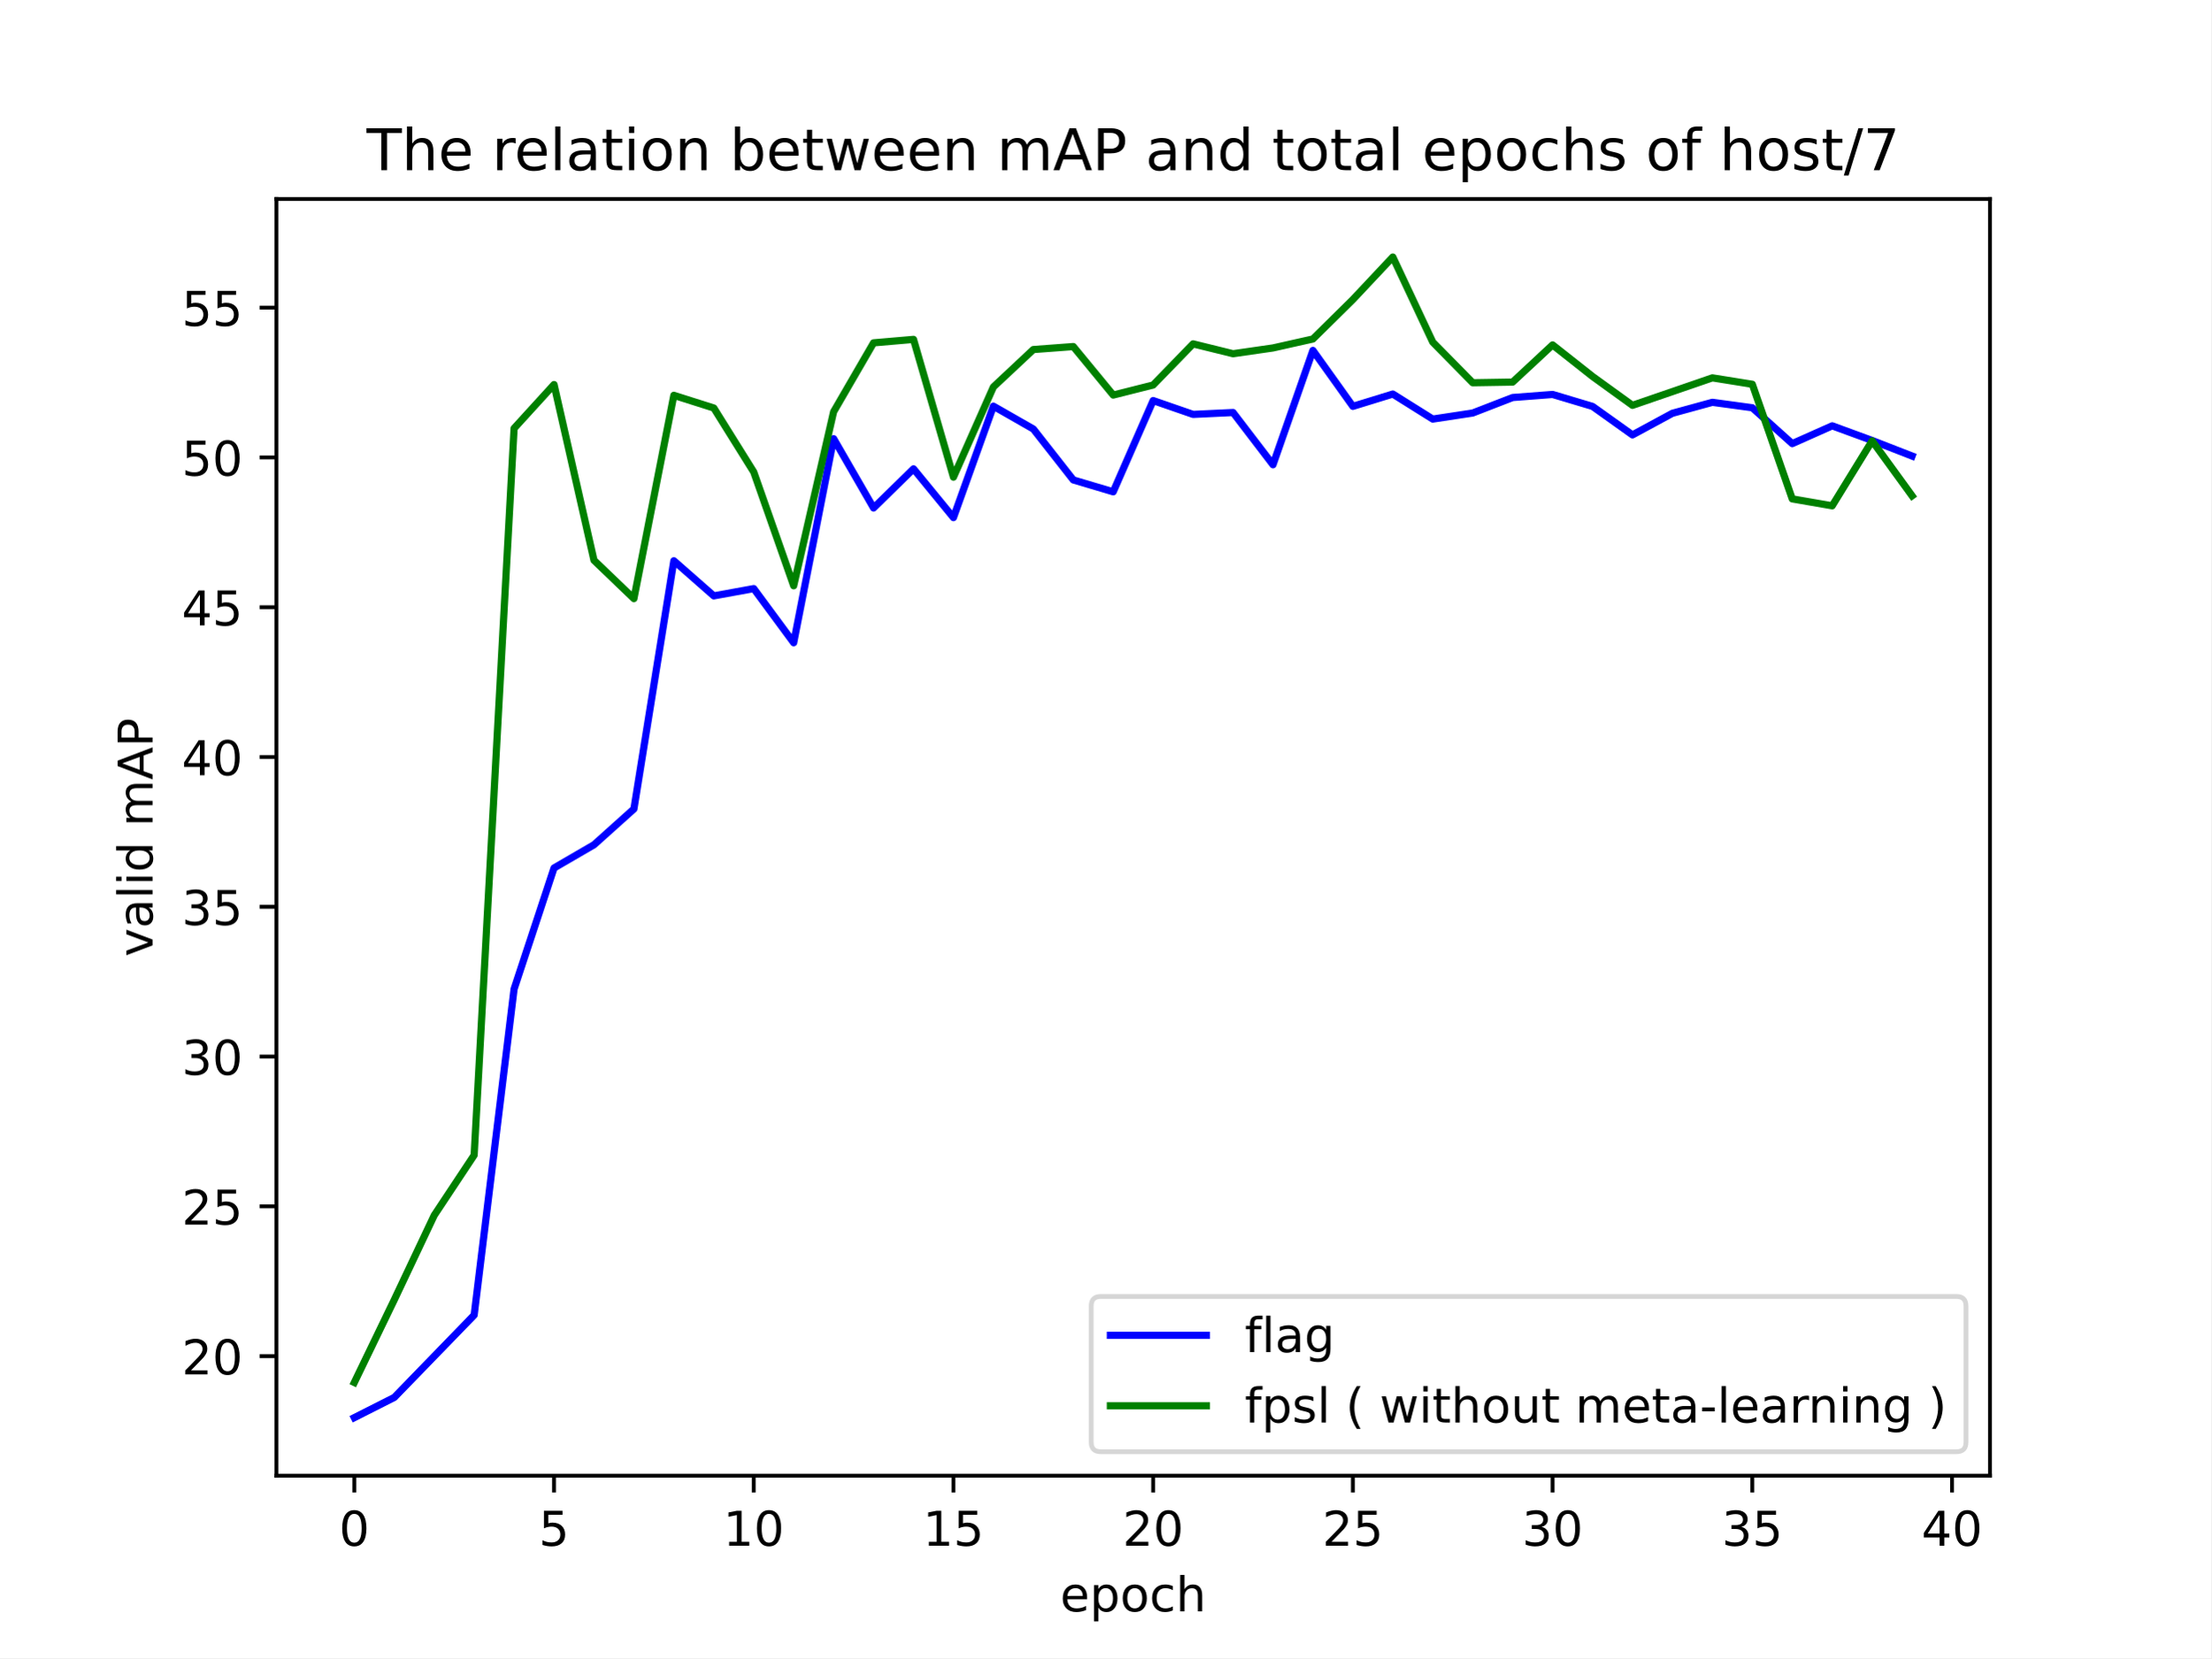
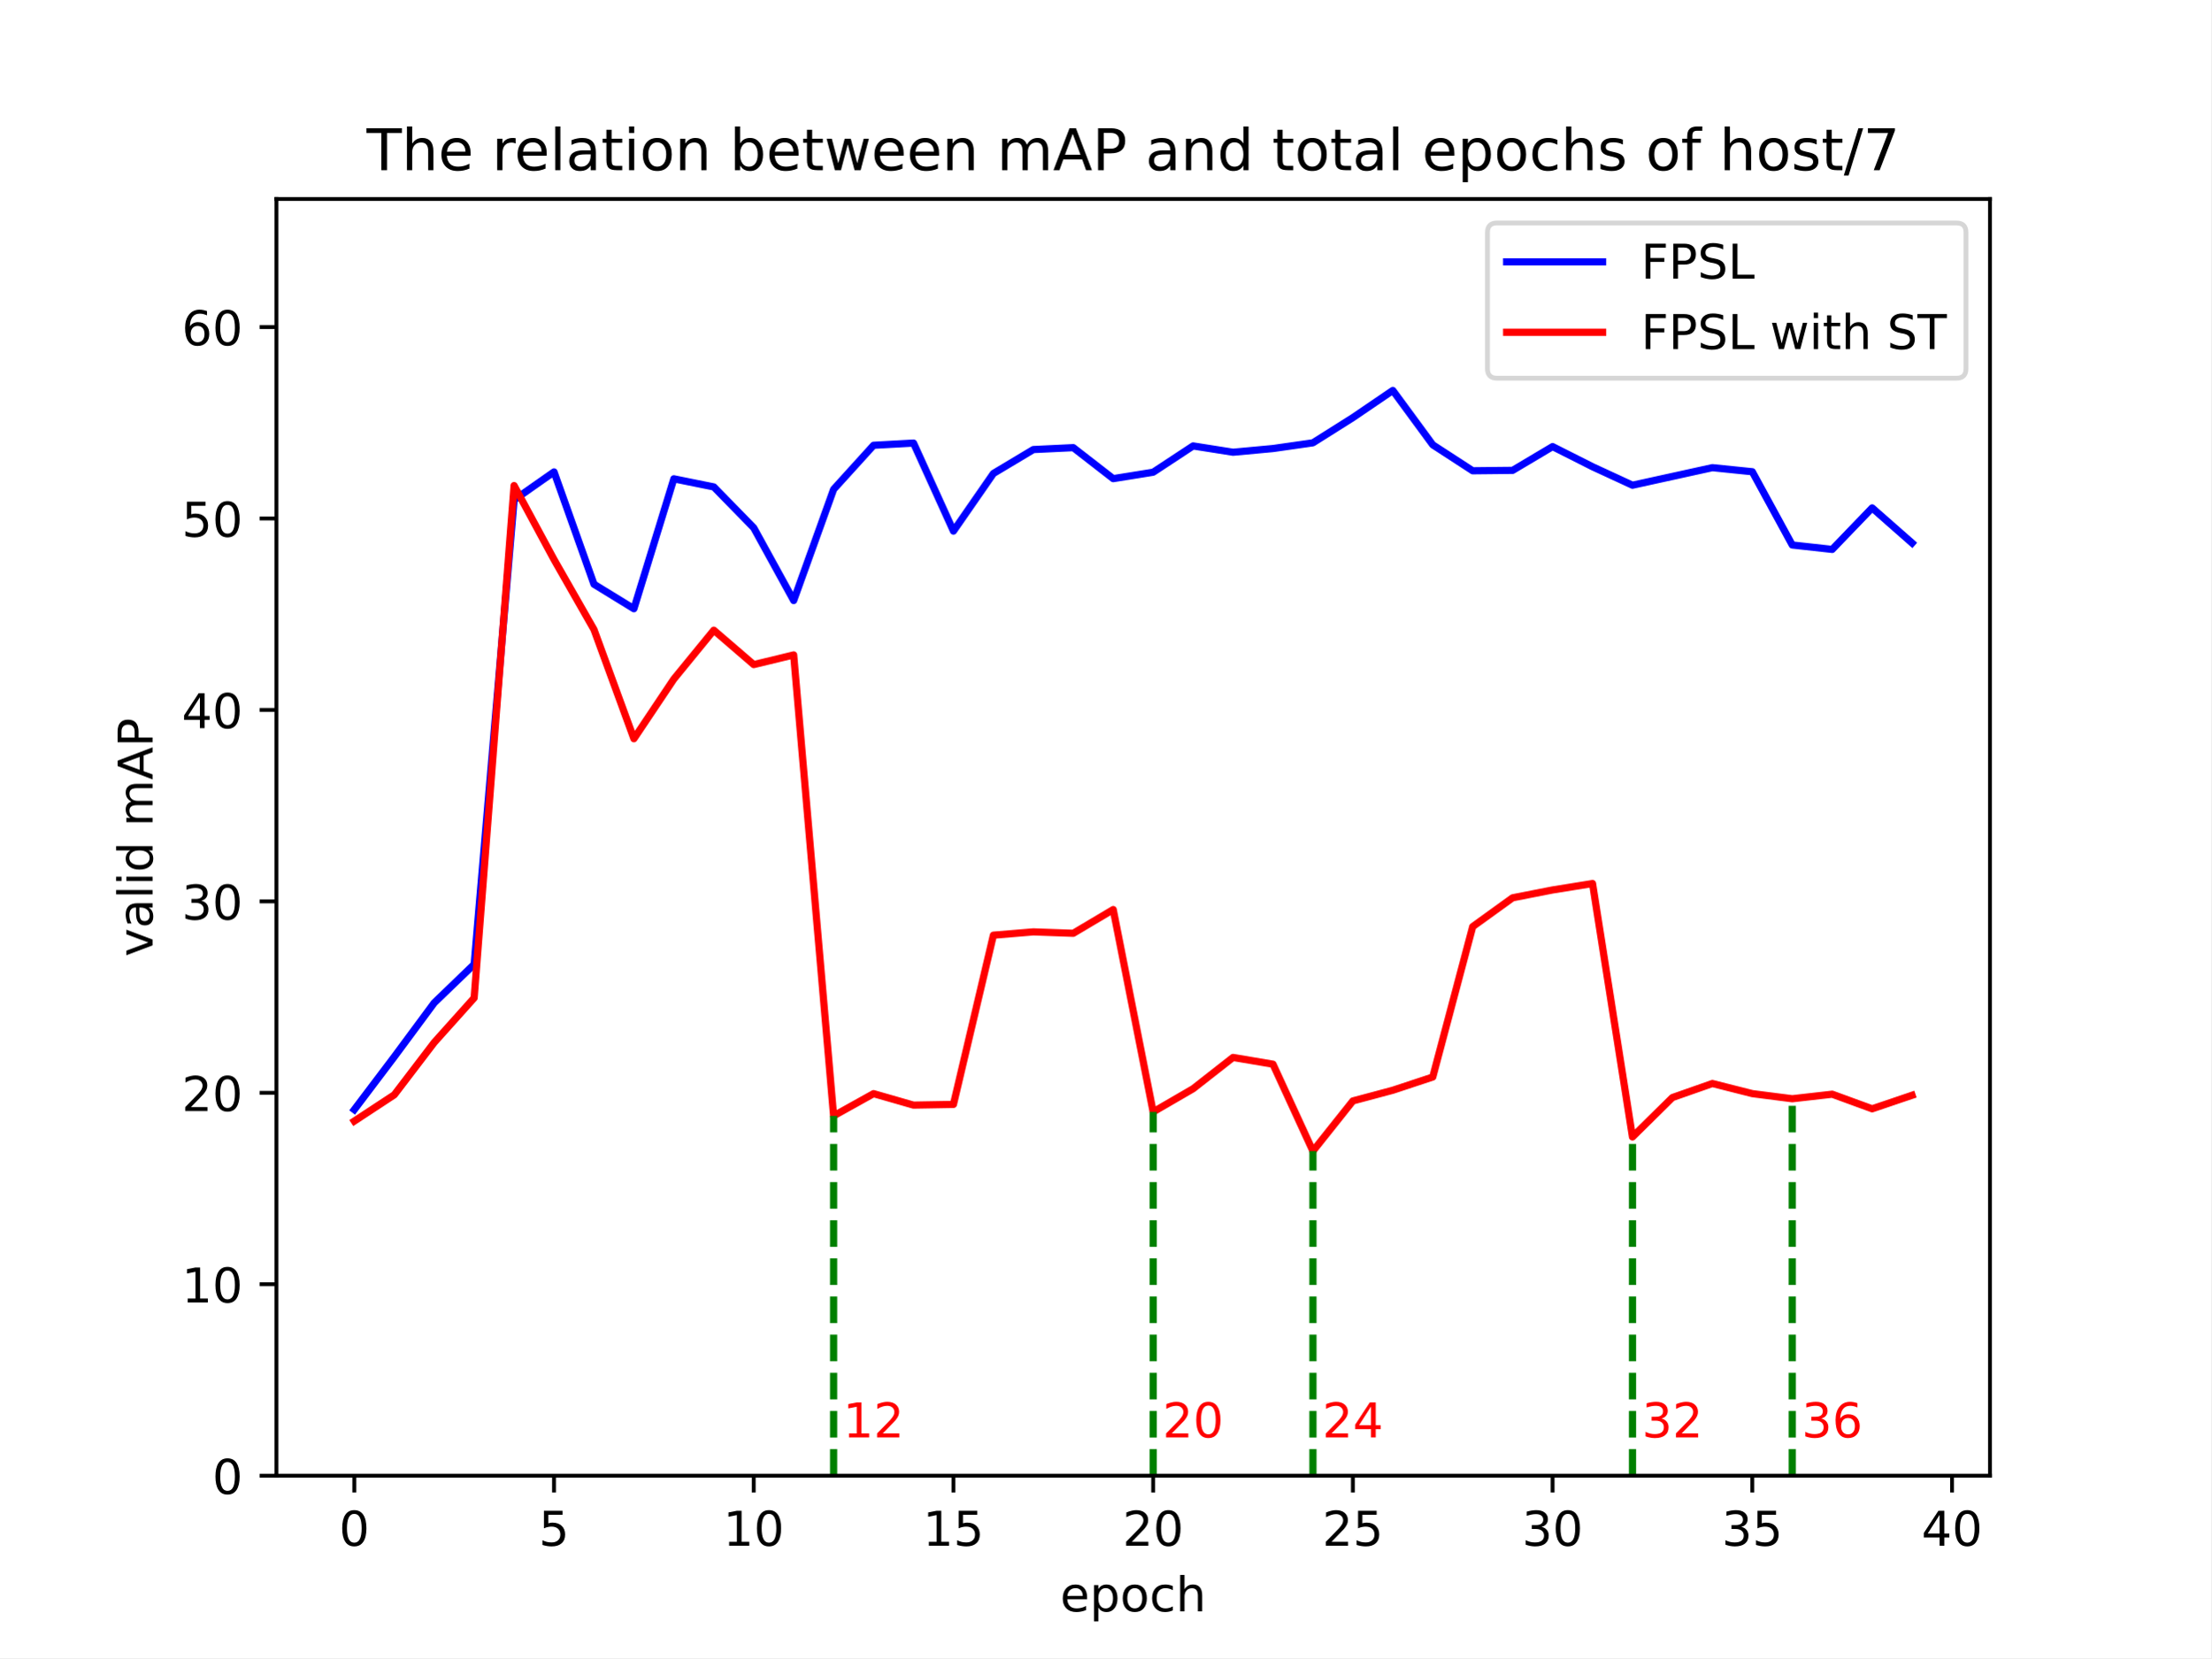
<svg xmlns="http://www.w3.org/2000/svg" xmlns:xlink="http://www.w3.org/1999/xlink" width="460.8pt" height="345.6pt" viewBox="0 0 460.8 345.6" version="1.1">
  <defs>
    <style type="text/css">*{stroke-linejoin: round; stroke-linecap: butt}</style>
  </defs>
  <g id="figure_1">
    <g id="patch_1">
      <path d="M 0 345.6  L 460.8 345.6  L 460.8 0  L 0 0  z " style="fill: #ffffff" />
    </g>
    <g id="axes_1">
      <g id="patch_2">
        <path d="M 57.6 307.584  L 414.72 307.584  L 414.72 41.472  L 57.6 41.472  z " style="fill: #ffffff" />
      </g>
      <g id="matplotlib.axis_1">
        <g id="xtick_1">
          <g id="line2d_1">
            <defs>
-               <path id="m6d963dd681" d="M 0 0  L 0 3.5  " style="stroke: #000000; stroke-width: 0.8" />
+               <path id="m153f65f29d" d="M 0 0  L 0 3.5  " style="stroke: #000000; stroke-width: 0.8" />
            </defs>
            <g>
-               <use xlink:href="#m6d963dd681" x="73.833" y="307.584" style="stroke: #000000; stroke-width: 0.8" />
+               <use xlink:href="#m153f65f29d" x="73.833" y="307.584" style="stroke: #000000; stroke-width: 0.8" />
            </g>
          </g>
          <g id="text_1">
            <g transform="translate(70.65148 322.1824) scale(0.1 -0.1)">
              <defs>
                <path id="DejaVuSans-30" d="M 2034 4250  Q 1547 4250 1301 3770  Q 1056 3291 1056 2328  Q 1056 1369 1301 889  Q 1547 409 2034 409  Q 2525 409 2770 889  Q 3016 1369 3016 2328  Q 3016 3291 2770 3770  Q 2525 4250 2034 4250  z M 2034 4750  Q 2819 4750 3233 4129  Q 3647 3509 3647 2328  Q 3647 1150 3233 529  Q 2819 -91 2034 -91  Q 1250 -91 836 529  Q 422 1150 422 2328  Q 422 3509 836 4129  Q 1250 4750 2034 4750  z " transform="scale(0.015625)" />
              </defs>
              <use xlink:href="#DejaVuSans-30" />
            </g>
          </g>
        </g>
        <g id="xtick_2">
          <g id="line2d_2">
            <g>
-               <use xlink:href="#m6d963dd681" x="115.455" y="307.584" style="stroke: #000000; stroke-width: 0.8" />
+               <use xlink:href="#m153f65f29d" x="115.455" y="307.584" style="stroke: #000000; stroke-width: 0.8" />
            </g>
          </g>
          <g id="text_2">
            <g transform="translate(112.2739 322.1824) scale(0.1 -0.1)">
              <defs>
                <path id="DejaVuSans-35" d="M 691 4666  L 3169 4666  L 3169 4134  L 1269 4134  L 1269 2991  Q 1406 3038 1543 3061  Q 1681 3084 1819 3084  Q 2600 3084 3056 2656  Q 3513 2228 3513 1497  Q 3513 744 3044 326  Q 2575 -91 1722 -91  Q 1428 -91 1123 -41  Q 819 9 494 109  L 494 744  Q 775 591 1075 516  Q 1375 441 1709 441  Q 2250 441 2565 725  Q 2881 1009 2881 1497  Q 2881 1984 2565 2268  Q 2250 2553 1709 2553  Q 1456 2553 1204 2497  Q 953 2441 691 2322  L 691 4666  z " transform="scale(0.015625)" />
              </defs>
              <use xlink:href="#DejaVuSans-35" />
            </g>
          </g>
        </g>
        <g id="xtick_3">
          <g id="line2d_3">
            <g>
-               <use xlink:href="#m6d963dd681" x="157.077" y="307.584" style="stroke: #000000; stroke-width: 0.8" />
+               <use xlink:href="#m153f65f29d" x="157.077" y="307.584" style="stroke: #000000; stroke-width: 0.8" />
            </g>
          </g>
          <g id="text_3">
            <g transform="translate(150.715 322.1824) scale(0.1 -0.1)">
              <defs>
                <path id="DejaVuSans-31" d="M 794 531  L 1825 531  L 1825 4091  L 703 3866  L 703 4441  L 1819 4666  L 2450 4666  L 2450 531  L 3481 531  L 3481 0  L 794 0  L 794 531  z " transform="scale(0.015625)" />
              </defs>
              <use xlink:href="#DejaVuSans-31" />
              <use xlink:href="#DejaVuSans-30" x="63.623" />
            </g>
          </g>
        </g>
        <g id="xtick_4">
          <g id="line2d_4">
            <g>
-               <use xlink:href="#m6d963dd681" x="198.7" y="307.584" style="stroke: #000000; stroke-width: 0.8" />
+               <use xlink:href="#m153f65f29d" x="198.7" y="307.584" style="stroke: #000000; stroke-width: 0.8" />
            </g>
          </g>
          <g id="text_4">
            <g transform="translate(192.3374 322.1824) scale(0.1 -0.1)">
              <use xlink:href="#DejaVuSans-31" />
              <use xlink:href="#DejaVuSans-35" x="63.623" />
            </g>
          </g>
        </g>
        <g id="xtick_5">
          <g id="line2d_5">
            <g>
-               <use xlink:href="#m6d963dd681" x="240.322" y="307.584" style="stroke: #000000; stroke-width: 0.8" />
+               <use xlink:href="#m153f65f29d" x="240.322" y="307.584" style="stroke: #000000; stroke-width: 0.8" />
            </g>
          </g>
          <g id="text_5">
            <g transform="translate(233.9597 322.1824) scale(0.1 -0.1)">
              <defs>
                <path id="DejaVuSans-32" d="M 1228 531  L 3431 531  L 3431 0  L 469 0  L 469 531  Q 828 903 1448 1529  Q 2069 2156 2228 2338  Q 2531 2678 2651 2914  Q 2772 3150 2772 3378  Q 2772 3750 2511 3984  Q 2250 4219 1831 4219  Q 1534 4219 1204 4116  Q 875 4013 500 3803  L 500 4441  Q 881 4594 1212 4672  Q 1544 4750 1819 4750  Q 2544 4750 2975 4387  Q 3406 4025 3406 3419  Q 3406 3131 3298 2873  Q 3191 2616 2906 2266  Q 2828 2175 2409 1742  Q 1991 1309 1228 531  z " transform="scale(0.015625)" />
              </defs>
              <use xlink:href="#DejaVuSans-32" />
              <use xlink:href="#DejaVuSans-30" x="63.623" />
            </g>
          </g>
        </g>
        <g id="xtick_6">
          <g id="line2d_6">
            <g>
-               <use xlink:href="#m6d963dd681" x="281.945" y="307.584" style="stroke: #000000; stroke-width: 0.8" />
+               <use xlink:href="#m153f65f29d" x="281.945" y="307.584" style="stroke: #000000; stroke-width: 0.8" />
            </g>
          </g>
          <g id="text_6">
            <g transform="translate(275.5821 322.1824) scale(0.1 -0.1)">
              <use xlink:href="#DejaVuSans-32" />
              <use xlink:href="#DejaVuSans-35" x="63.623" />
            </g>
          </g>
        </g>
        <g id="xtick_7">
          <g id="line2d_7">
            <g>
-               <use xlink:href="#m6d963dd681" x="323.567" y="307.584" style="stroke: #000000; stroke-width: 0.8" />
+               <use xlink:href="#m153f65f29d" x="323.567" y="307.584" style="stroke: #000000; stroke-width: 0.8" />
            </g>
          </g>
          <g id="text_7">
            <g transform="translate(317.2045 322.1824) scale(0.1 -0.1)">
              <defs>
                <path id="DejaVuSans-33" d="M 2597 2516  Q 3050 2419 3304 2112  Q 3559 1806 3559 1356  Q 3559 666 3084 287  Q 2609 -91 1734 -91  Q 1441 -91 1130 -33  Q 819 25 488 141  L 488 750  Q 750 597 1062 519  Q 1375 441 1716 441  Q 2309 441 2620 675  Q 2931 909 2931 1356  Q 2931 1769 2642 2001  Q 2353 2234 1838 2234  L 1294 2234  L 1294 2753  L 1863 2753  Q 2328 2753 2575 2939  Q 2822 3125 2822 3475  Q 2822 3834 2567 4026  Q 2313 4219 1838 4219  Q 1578 4219 1281 4162  Q 984 4106 628 3988  L 628 4550  Q 988 4650 1302 4700  Q 1616 4750 1894 4750  Q 2613 4750 3031 4423  Q 3450 4097 3450 3541  Q 3450 3153 3228 2886  Q 3006 2619 2597 2516  z " transform="scale(0.015625)" />
              </defs>
              <use xlink:href="#DejaVuSans-33" />
              <use xlink:href="#DejaVuSans-30" x="63.623" />
            </g>
          </g>
        </g>
        <g id="xtick_8">
          <g id="line2d_8">
            <g>
-               <use xlink:href="#m6d963dd681" x="365.189" y="307.584" style="stroke: #000000; stroke-width: 0.8" />
+               <use xlink:href="#m153f65f29d" x="365.189" y="307.584" style="stroke: #000000; stroke-width: 0.8" />
            </g>
          </g>
          <g id="text_8">
            <g transform="translate(358.8269 322.1824) scale(0.1 -0.1)">
              <use xlink:href="#DejaVuSans-33" />
              <use xlink:href="#DejaVuSans-35" x="63.623" />
            </g>
          </g>
        </g>
        <g id="xtick_9">
          <g id="line2d_9">
            <g>
-               <use xlink:href="#m6d963dd681" x="406.812" y="307.584" style="stroke: #000000; stroke-width: 0.8" />
+               <use xlink:href="#m153f65f29d" x="406.812" y="307.584" style="stroke: #000000; stroke-width: 0.8" />
            </g>
          </g>
          <g id="text_9">
            <g transform="translate(400.4492 322.1824) scale(0.1 -0.1)">
              <defs>
                <path id="DejaVuSans-34" d="M 2419 4116  L 825 1625  L 2419 1625  L 2419 4116  z M 2253 4666  L 3047 4666  L 3047 1625  L 3713 1625  L 3713 1100  L 3047 1100  L 3047 0  L 2419 0  L 2419 1100  L 313 1100  L 313 1709  L 2253 4666  z " transform="scale(0.015625)" />
              </defs>
              <use xlink:href="#DejaVuSans-34" />
              <use xlink:href="#DejaVuSans-30" x="63.623" />
            </g>
          </g>
        </g>
        <g id="text_10">
          <g transform="translate(220.9319 335.8606) scale(0.1 -0.1)">
            <defs>
              <path id="DejaVuSans-65" d="M 3597 1894  L 3597 1613  L 953 1613  Q 991 1019 1311 708  Q 1631 397 2203 397  Q 2534 397 2845 478  Q 3156 559 3463 722  L 3463 178  Q 3153 47 2828 -22  Q 2503 -91 2169 -91  Q 1331 -91 842 396  Q 353 884 353 1716  Q 353 2575 817 3079  Q 1281 3584 2069 3584  Q 2775 3584 3186 3129  Q 3597 2675 3597 1894  z M 3022 2063  Q 3016 2534 2758 2815  Q 2500 3097 2075 3097  Q 1594 3097 1305 2825  Q 1016 2553 972 2059  L 3022 2063  z " transform="scale(0.015625)" />
              <path id="DejaVuSans-70" d="M 1159 525  L 1159 -1331  L 581 -1331  L 581 3500  L 1159 3500  L 1159 2969  Q 1341 3281 1617 3432  Q 1894 3584 2278 3584  Q 2916 3584 3314 3078  Q 3713 2572 3713 1747  Q 3713 922 3314 415  Q 2916 -91 2278 -91  Q 1894 -91 1617 61  Q 1341 213 1159 525  z M 3116 1747  Q 3116 2381 2855 2742  Q 2594 3103 2138 3103  Q 1681 3103 1420 2742  Q 1159 2381 1159 1747  Q 1159 1113 1420 752  Q 1681 391 2138 391  Q 2594 391 2855 752  Q 3116 1113 3116 1747  z " transform="scale(0.015625)" />
              <path id="DejaVuSans-6f" d="M 1959 3097  Q 1497 3097 1228 2736  Q 959 2375 959 1747  Q 959 1119 1226 758  Q 1494 397 1959 397  Q 2419 397 2687 759  Q 2956 1122 2956 1747  Q 2956 2369 2687 2733  Q 2419 3097 1959 3097  z M 1959 3584  Q 2709 3584 3137 3096  Q 3566 2609 3566 1747  Q 3566 888 3137 398  Q 2709 -91 1959 -91  Q 1206 -91 779 398  Q 353 888 353 1747  Q 353 2609 779 3096  Q 1206 3584 1959 3584  z " transform="scale(0.015625)" />
              <path id="DejaVuSans-63" d="M 3122 3366  L 3122 2828  Q 2878 2963 2633 3030  Q 2388 3097 2138 3097  Q 1578 3097 1268 2742  Q 959 2388 959 1747  Q 959 1106 1268 751  Q 1578 397 2138 397  Q 2388 397 2633 464  Q 2878 531 3122 666  L 3122 134  Q 2881 22 2623 -34  Q 2366 -91 2075 -91  Q 1284 -91 818 406  Q 353 903 353 1747  Q 353 2603 823 3093  Q 1294 3584 2113 3584  Q 2378 3584 2631 3529  Q 2884 3475 3122 3366  z " transform="scale(0.015625)" />
              <path id="DejaVuSans-68" d="M 3513 2113  L 3513 0  L 2938 0  L 2938 2094  Q 2938 2591 2744 2837  Q 2550 3084 2163 3084  Q 1697 3084 1428 2787  Q 1159 2491 1159 1978  L 1159 0  L 581 0  L 581 4863  L 1159 4863  L 1159 2956  Q 1366 3272 1645 3428  Q 1925 3584 2291 3584  Q 2894 3584 3203 3211  Q 3513 2838 3513 2113  z " transform="scale(0.015625)" />
            </defs>
            <use xlink:href="#DejaVuSans-65" />
            <use xlink:href="#DejaVuSans-70" x="61.523" />
            <use xlink:href="#DejaVuSans-6f" x="125" />
            <use xlink:href="#DejaVuSans-63" x="186.182" />
            <use xlink:href="#DejaVuSans-68" x="241.162" />
          </g>
        </g>
      </g>
      <g id="matplotlib.axis_2">
        <g id="ytick_1">
          <g id="line2d_10">
            <defs>
-               <path id="mac614daa96" d="M 0 0  L -3.5 0  " style="stroke: #000000; stroke-width: 0.8" />
+               <path id="m697951ae27" d="M 0 0  L -3.5 0  " style="stroke: #000000; stroke-width: 0.8" />
            </defs>
            <g>
-               <use xlink:href="#mac614daa96" x="57.6" y="282.668" style="stroke: #000000; stroke-width: 0.8" />
+               <use xlink:href="#m697951ae27" x="57.6" y="307.584" style="stroke: #000000; stroke-width: 0.8" />
            </g>
          </g>
          <g id="text_11">
-             <g transform="translate(37.875 286.4675) scale(0.1 -0.1)">
-               <use xlink:href="#DejaVuSans-32" />
-               <use xlink:href="#DejaVuSans-30" x="63.623" />
+             <g transform="translate(44.2375 311.3832) scale(0.1 -0.1)">
+               <use xlink:href="#DejaVuSans-30" />
            </g>
          </g>
        </g>
        <g id="ytick_2">
          <g id="line2d_11">
            <g>
-               <use xlink:href="#mac614daa96" x="57.6" y="251.446" style="stroke: #000000; stroke-width: 0.8" />
+               <use xlink:href="#m697951ae27" x="57.6" y="267.68" style="stroke: #000000; stroke-width: 0.8" />
            </g>
          </g>
          <g id="text_12">
-             <g transform="translate(37.875 255.2453) scale(0.1 -0.1)">
-               <use xlink:href="#DejaVuSans-32" />
-               <use xlink:href="#DejaVuSans-35" x="63.623" />
+             <g transform="translate(37.875 271.4796) scale(0.1 -0.1)">
+               <use xlink:href="#DejaVuSans-31" />
+               <use xlink:href="#DejaVuSans-30" x="63.623" />
            </g>
          </g>
        </g>
        <g id="ytick_3">
          <g id="line2d_12">
            <g>
-               <use xlink:href="#mac614daa96" x="57.6" y="220.224" style="stroke: #000000; stroke-width: 0.8" />
+               <use xlink:href="#m697951ae27" x="57.6" y="227.777" style="stroke: #000000; stroke-width: 0.8" />
            </g>
          </g>
          <g id="text_13">
-             <g transform="translate(37.875 224.023) scale(0.1 -0.1)">
-               <use xlink:href="#DejaVuSans-33" />
+             <g transform="translate(37.875 231.576) scale(0.1 -0.1)">
+               <use xlink:href="#DejaVuSans-32" />
              <use xlink:href="#DejaVuSans-30" x="63.623" />
            </g>
          </g>
        </g>
        <g id="ytick_4">
          <g id="line2d_13">
            <g>
-               <use xlink:href="#mac614daa96" x="57.6" y="189.002" style="stroke: #000000; stroke-width: 0.8" />
+               <use xlink:href="#m697951ae27" x="57.6" y="187.873" style="stroke: #000000; stroke-width: 0.8" />
            </g>
          </g>
          <g id="text_14">
-             <g transform="translate(37.875 192.8008) scale(0.1 -0.1)">
+             <g transform="translate(37.875 191.6723) scale(0.1 -0.1)">
              <use xlink:href="#DejaVuSans-33" />
-               <use xlink:href="#DejaVuSans-35" x="63.623" />
+               <use xlink:href="#DejaVuSans-30" x="63.623" />
            </g>
          </g>
        </g>
        <g id="ytick_5">
          <g id="line2d_14">
            <g>
-               <use xlink:href="#mac614daa96" x="57.6" y="157.779" style="stroke: #000000; stroke-width: 0.8" />
+               <use xlink:href="#m697951ae27" x="57.6" y="147.969" style="stroke: #000000; stroke-width: 0.8" />
            </g>
          </g>
          <g id="text_15">
-             <g transform="translate(37.875 161.5786) scale(0.1 -0.1)">
+             <g transform="translate(37.875 151.7687) scale(0.1 -0.1)">
              <use xlink:href="#DejaVuSans-34" />
              <use xlink:href="#DejaVuSans-30" x="63.623" />
            </g>
          </g>
        </g>
        <g id="ytick_6">
          <g id="line2d_15">
            <g>
-               <use xlink:href="#mac614daa96" x="57.6" y="126.557" style="stroke: #000000; stroke-width: 0.8" />
+               <use xlink:href="#m697951ae27" x="57.6" y="108.066" style="stroke: #000000; stroke-width: 0.8" />
            </g>
          </g>
          <g id="text_16">
-             <g transform="translate(37.875 130.3564) scale(0.1 -0.1)">
-               <use xlink:href="#DejaVuSans-34" />
-               <use xlink:href="#DejaVuSans-35" x="63.623" />
+             <g transform="translate(37.875 111.8651) scale(0.1 -0.1)">
+               <use xlink:href="#DejaVuSans-35" />
+               <use xlink:href="#DejaVuSans-30" x="63.623" />
            </g>
          </g>
        </g>
        <g id="ytick_7">
          <g id="line2d_16">
            <g>
-               <use xlink:href="#mac614daa96" x="57.6" y="95.335" style="stroke: #000000; stroke-width: 0.8" />
+               <use xlink:href="#m697951ae27" x="57.6" y="68.162" style="stroke: #000000; stroke-width: 0.8" />
            </g>
          </g>
          <g id="text_17">
-             <g transform="translate(37.875 99.13421) scale(0.1 -0.1)">
-               <use xlink:href="#DejaVuSans-35" />
-               <use xlink:href="#DejaVuSans-30" x="63.623" />
-             </g>
-           </g>
-         </g>
-         <g id="ytick_8">
-           <g id="line2d_17">
-             <g>
-               <use xlink:href="#mac614daa96" x="57.6" y="64.113" style="stroke: #000000; stroke-width: 0.8" />
-             </g>
-           </g>
-           <g id="text_18">
-             <g transform="translate(37.875 67.912) scale(0.1 -0.1)">
-               <use xlink:href="#DejaVuSans-35" />
-               <use xlink:href="#DejaVuSans-35" x="63.623" />
-             </g>
-           </g>
-         </g>
-         <g id="text_19">
+             <g transform="translate(37.875 71.96143) scale(0.1 -0.1)">
+               <defs>
+                 <path id="DejaVuSans-36" d="M 2113 2584  Q 1688 2584 1439 2293  Q 1191 2003 1191 1497  Q 1191 994 1439 701  Q 1688 409 2113 409  Q 2538 409 2786 701  Q 3034 994 3034 1497  Q 3034 2003 2786 2293  Q 2538 2584 2113 2584  z M 3366 4563  L 3366 3988  Q 3128 4100 2886 4159  Q 2644 4219 2406 4219  Q 1781 4219 1451 3797  Q 1122 3375 1075 2522  Q 1259 2794 1537 2939  Q 1816 3084 2150 3084  Q 2853 3084 3261 2657  Q 3669 2231 3669 1497  Q 3669 778 3244 343  Q 2819 -91 2113 -91  Q 1303 -91 875 529  Q 447 1150 447 2328  Q 447 3434 972 4092  Q 1497 4750 2381 4750  Q 2619 4750 2861 4703  Q 3103 4656 3366 4563  z " transform="scale(0.015625)" />
+               </defs>
+               <use xlink:href="#DejaVuSans-36" />
+               <use xlink:href="#DejaVuSans-30" x="63.623" />
+             </g>
+           </g>
+         </g>
+         <g id="text_18">
          <g transform="translate(31.79531 199.3983) rotate(-90) scale(0.1 -0.1)">
            <defs>
              <path id="DejaVuSans-76" d="M 191 3500  L 800 3500  L 1894 563  L 2988 3500  L 3597 3500  L 2284 0  L 1503 0  L 191 3500  z " transform="scale(0.015625)" />
              <path id="DejaVuSans-61" d="M 2194 1759  Q 1497 1759 1228 1600  Q 959 1441 959 1056  Q 959 750 1161 570  Q 1363 391 1709 391  Q 2188 391 2477 730  Q 2766 1069 2766 1631  L 2766 1759  L 2194 1759  z M 3341 1997  L 3341 0  L 2766 0  L 2766 531  Q 2569 213 2275 61  Q 1981 -91 1556 -91  Q 1019 -91 701 211  Q 384 513 384 1019  Q 384 1609 779 1909  Q 1175 2209 1959 2209  L 2766 2209  L 2766 2266  Q 2766 2663 2505 2880  Q 2244 3097 1772 3097  Q 1472 3097 1187 3025  Q 903 2953 641 2809  L 641 3341  Q 956 3463 1253 3523  Q 1550 3584 1831 3584  Q 2591 3584 2966 3190  Q 3341 2797 3341 1997  z " transform="scale(0.015625)" />
              <path id="DejaVuSans-6c" d="M 603 4863  L 1178 4863  L 1178 0  L 603 0  L 603 4863  z " transform="scale(0.015625)" />
              <path id="DejaVuSans-69" d="M 603 3500  L 1178 3500  L 1178 0  L 603 0  L 603 3500  z M 603 4863  L 1178 4863  L 1178 4134  L 603 4134  L 603 4863  z " transform="scale(0.015625)" />
              <path id="DejaVuSans-64" d="M 2906 2969  L 2906 4863  L 3481 4863  L 3481 0  L 2906 0  L 2906 525  Q 2725 213 2448 61  Q 2172 -91 1784 -91  Q 1150 -91 751 415  Q 353 922 353 1747  Q 353 2572 751 3078  Q 1150 3584 1784 3584  Q 2172 3584 2448 3432  Q 2725 3281 2906 2969  z M 947 1747  Q 947 1113 1208 752  Q 1469 391 1925 391  Q 2381 391 2643 752  Q 2906 1113 2906 1747  Q 2906 2381 2643 2742  Q 2381 3103 1925 3103  Q 1469 3103 1208 2742  Q 947 2381 947 1747  z " transform="scale(0.015625)" />
              <path id="DejaVuSans-20" transform="scale(0.015625)" />
              <path id="DejaVuSans-6d" d="M 3328 2828  Q 3544 3216 3844 3400  Q 4144 3584 4550 3584  Q 5097 3584 5394 3201  Q 5691 2819 5691 2113  L 5691 0  L 5113 0  L 5113 2094  Q 5113 2597 4934 2840  Q 4756 3084 4391 3084  Q 3944 3084 3684 2787  Q 3425 2491 3425 1978  L 3425 0  L 2847 0  L 2847 2094  Q 2847 2600 2669 2842  Q 2491 3084 2119 3084  Q 1678 3084 1418 2786  Q 1159 2488 1159 1978  L 1159 0  L 581 0  L 581 3500  L 1159 3500  L 1159 2956  Q 1356 3278 1631 3431  Q 1906 3584 2284 3584  Q 2666 3584 2933 3390  Q 3200 3197 3328 2828  z " transform="scale(0.015625)" />
              <path id="DejaVuSans-41" d="M 2188 4044  L 1331 1722  L 3047 1722  L 2188 4044  z M 1831 4666  L 2547 4666  L 4325 0  L 3669 0  L 3244 1197  L 1141 1197  L 716 0  L 50 0  L 1831 4666  z " transform="scale(0.015625)" />
              <path id="DejaVuSans-50" d="M 1259 4147  L 1259 2394  L 2053 2394  Q 2494 2394 2734 2622  Q 2975 2850 2975 3272  Q 2975 3691 2734 3919  Q 2494 4147 2053 4147  L 1259 4147  z M 628 4666  L 2053 4666  Q 2838 4666 3239 4311  Q 3641 3956 3641 3272  Q 3641 2581 3239 2228  Q 2838 1875 2053 1875  L 1259 1875  L 1259 0  L 628 0  L 628 4666  z " transform="scale(0.015625)" />
            </defs>
            <use xlink:href="#DejaVuSans-76" />
            <use xlink:href="#DejaVuSans-61" x="59.18" />
            <use xlink:href="#DejaVuSans-6c" x="120.459" />
            <use xlink:href="#DejaVuSans-69" x="148.242" />
            <use xlink:href="#DejaVuSans-64" x="176.025" />
            <use xlink:href="#DejaVuSans-20" x="239.502" />
            <use xlink:href="#DejaVuSans-6d" x="271.289" />
            <use xlink:href="#DejaVuSans-41" x="368.701" />
            <use xlink:href="#DejaVuSans-50" x="437.109" />
          </g>
        </g>
      </g>
+       <g id="line2d_17">
+         <path d="M 73.833 231.283  L 82.157 220.275  L 90.482 209.027  L 98.806 201.002  L 107.131 104.195  L 115.455 98.36  L 123.78 121.767  L 132.104 126.873  L 140.429 99.795  L 148.753 101.483  L 157.077 110.011  L 165.402 125.163  L 173.726 101.987  L 182.051 92.806  L 190.375 92.344  L 198.7 110.693  L 207.024 98.683  L 215.349 93.698  L 223.673 93.299  L 231.998 99.76  L 240.322 98.421  L 248.647 92.941  L 256.971 94.255  L 265.296 93.485  L 273.62 92.289  L 281.945 87.039  L 290.269 81.376  L 298.594 92.712  L 306.918 98.12  L 315.243 98.031  L 323.567 93.081  L 331.891 97.281  L 340.216 101.128  L 348.54 99.299  L 356.865 97.468  L 365.189 98.322  L 373.514 113.589  L 381.838 114.512  L 390.163 105.861  L 398.487 113.181  " clip-path="url(#pf64b00a026)" style="fill: none; stroke: #0000ff; stroke-width: 1.5; stroke-linecap: square" />
+       </g>
      <g id="line2d_18">
-         <path d="M 73.833 295.488  L 82.157 291.276  L 90.482 282.693  L 98.806 274.11  L 107.131 206.136  L 115.455 180.918  L 123.78 176.08  L 132.104 168.607  L 140.429 116.878  L 148.753 124.193  L 157.077 122.68  L 165.402 133.966  L 173.726 91.432  L 182.051 105.871  L 190.375 97.716  L 198.7 107.878  L 207.024 84.652  L 215.349 89.413  L 223.673 100.027  L 231.998 102.501  L 240.322 83.487  L 248.647 86.369  L 256.971 85.974  L 265.296 96.862  L 273.62 73.036  L 281.945 84.691  L 290.269 82.127  L 298.594 87.343  L 306.918 86.078  L 315.243 82.851  L 323.567 82.211  L 331.891 84.702  L 340.216 90.642  L 348.54 86.134  L 356.865 83.85  L 365.189 84.984  L 373.514 92.458  L 381.838 88.751  L 390.163 91.804  L 398.487 95.048  " clip-path="url(#p951a0baf62)" style="fill: none; stroke: #0000ff; stroke-width: 1.5; stroke-linecap: square" />
-       </g>
-       <g id="line2d_19">
-         <path d="M 73.833 288.155  L 82.157 270.929  L 90.482 253.327  L 98.806 240.769  L 107.131 89.278  L 115.455 80.147  L 123.78 116.775  L 132.104 124.766  L 140.429 82.392  L 148.753 85.034  L 157.077 98.379  L 165.402 122.089  L 173.726 85.822  L 182.051 71.455  L 190.375 70.732  L 198.7 99.446  L 207.024 80.652  L 215.349 72.851  L 223.673 72.226  L 231.998 82.338  L 240.322 80.242  L 248.647 71.666  L 256.971 73.722  L 265.296 72.518  L 273.62 70.647  L 281.945 62.431  L 290.269 53.568  L 298.594 71.308  L 306.918 79.771  L 315.243 79.632  L 323.567 71.885  L 331.891 78.459  L 340.216 84.478  L 348.54 81.616  L 356.865 78.751  L 365.189 80.088  L 373.514 103.978  L 381.838 105.422  L 390.163 91.885  L 398.487 103.34  " clip-path="url(#p951a0baf62)" style="fill: none; stroke: #008000; stroke-width: 1.5; stroke-linecap: square" />
+         <path d="M 73.833 233.677  L 82.157 228.205  L 90.482 217.294  L 98.806 208.002  L 107.131 101.206  L 115.455 116.628  L 123.78 131.217  L 132.104 153.974  L 140.429 141.532  L 148.753 131.351  L 157.077 138.519  L 165.402 136.506  L 173.726 232.584  L 182.051 227.952  L 190.375 230.344  L 198.7 230.194  L 207.024 194.922  L 215.349 194.233  L 223.673 194.527  L 231.998 189.581  L 240.322 231.759  L 248.647 226.927  L 256.971 220.406  L 265.296 221.814  L 273.62 239.926  L 281.945 229.47  L 290.269 227.242  L 298.594 224.487  L 306.918 193.135  L 315.243 187.126  L 323.567 185.494  L 331.891 184.159  L 340.216 236.977  L 348.54 228.764  L 356.865 225.841  L 365.189 227.948  L 373.514 229.016  L 381.838 228.067  L 390.163 231.112  L 398.487 228.289  " clip-path="url(#pf64b00a026)" style="fill: none; stroke: #ff0000; stroke-width: 1.5; stroke-linecap: square" />
+       </g>
+       <g id="LineCollection_1">
+         <path d="M 173.726 307.584  L 173.726 232.584  " clip-path="url(#pf64b00a026)" style="fill: none; stroke-dasharray: 5.55,2.4; stroke-dashoffset: 0; stroke: #008000; stroke-width: 1.5" />
+         <path d="M 240.322 307.584  L 240.322 231.759  " clip-path="url(#pf64b00a026)" style="fill: none; stroke-dasharray: 5.55,2.4; stroke-dashoffset: 0; stroke: #008000; stroke-width: 1.5" />
+         <path d="M 273.62 307.584  L 273.62 239.926  " clip-path="url(#pf64b00a026)" style="fill: none; stroke-dasharray: 5.55,2.4; stroke-dashoffset: 0; stroke: #008000; stroke-width: 1.5" />
+         <path d="M 340.216 307.584  L 340.216 236.977  " clip-path="url(#pf64b00a026)" style="fill: none; stroke-dasharray: 5.55,2.4; stroke-dashoffset: 0; stroke: #008000; stroke-width: 1.5" />
+         <path d="M 373.514 307.584  L 373.514 229.016  " clip-path="url(#pf64b00a026)" style="fill: none; stroke-dasharray: 5.55,2.4; stroke-dashoffset: 0; stroke: #008000; stroke-width: 1.5" />
      </g>
      <g id="patch_3">
        <path d="M 57.6 307.584  L 57.6 41.472  " style="fill: none; stroke: #000000; stroke-width: 0.8; stroke-linejoin: miter; stroke-linecap: square" />
      </g>
      <g id="patch_4">
        <path d="M 414.72 307.584  L 414.72 41.472  " style="fill: none; stroke: #000000; stroke-width: 0.8; stroke-linejoin: miter; stroke-linecap: square" />
      </g>
      <g id="patch_5">
        <path d="M 57.6 307.584  L 414.72 307.584  " style="fill: none; stroke: #000000; stroke-width: 0.8; stroke-linejoin: miter; stroke-linecap: square" />
      </g>
      <g id="patch_6">
        <path d="M 57.6 41.472  L 414.72 41.472  " style="fill: none; stroke: #000000; stroke-width: 0.8; stroke-linejoin: miter; stroke-linecap: square" />
      </g>
+       <g id="text_19">
+         <g style="fill: #ff0000" transform="translate(175.6884 299.6033) scale(0.1 -0.1)">
+           <use xlink:href="#DejaVuSans-31" />
+           <use xlink:href="#DejaVuSans-32" x="63.623" />
+         </g>
+       </g>
      <g id="text_20">
+         <g style="fill: #ff0000" transform="translate(242.2842 299.6033) scale(0.1 -0.1)">
+           <use xlink:href="#DejaVuSans-32" />
+           <use xlink:href="#DejaVuSans-30" x="63.623" />
+         </g>
+       </g>
+       <g id="text_21">
+         <g style="fill: #ff0000" transform="translate(275.5821 299.6033) scale(0.1 -0.1)">
+           <use xlink:href="#DejaVuSans-32" />
+           <use xlink:href="#DejaVuSans-34" x="63.623" />
+         </g>
+       </g>
+       <g id="text_22">
+         <g style="fill: #ff0000" transform="translate(342.1779 299.6033) scale(0.1 -0.1)">
+           <use xlink:href="#DejaVuSans-33" />
+           <use xlink:href="#DejaVuSans-32" x="63.623" />
+         </g>
+       </g>
+       <g id="text_23">
+         <g style="fill: #ff0000" transform="translate(375.4758 299.6033) scale(0.1 -0.1)">
+           <use xlink:href="#DejaVuSans-33" />
+           <use xlink:href="#DejaVuSans-36" x="63.623" />
+         </g>
+       </g>
+       <g id="text_24">
        <g transform="translate(76.39219 35.472) scale(0.12 -0.12)">
          <defs>
            <path id="DejaVuSans-54" d="M -19 4666  L 3928 4666  L 3928 4134  L 2272 4134  L 2272 0  L 1638 0  L 1638 4134  L -19 4134  L -19 4666  z " transform="scale(0.015625)" />
            <path id="DejaVuSans-72" d="M 2631 2963  Q 2534 3019 2420 3045  Q 2306 3072 2169 3072  Q 1681 3072 1420 2755  Q 1159 2438 1159 1844  L 1159 0  L 581 0  L 581 3500  L 1159 3500  L 1159 2956  Q 1341 3275 1631 3429  Q 1922 3584 2338 3584  Q 2397 3584 2469 3576  Q 2541 3569 2628 3553  L 2631 2963  z " transform="scale(0.015625)" />
            <path id="DejaVuSans-74" d="M 1172 4494  L 1172 3500  L 2356 3500  L 2356 3053  L 1172 3053  L 1172 1153  Q 1172 725 1289 603  Q 1406 481 1766 481  L 2356 481  L 2356 0  L 1766 0  Q 1100 0 847 248  Q 594 497 594 1153  L 594 3053  L 172 3053  L 172 3500  L 594 3500  L 594 4494  L 1172 4494  z " transform="scale(0.015625)" />
            <path id="DejaVuSans-6e" d="M 3513 2113  L 3513 0  L 2938 0  L 2938 2094  Q 2938 2591 2744 2837  Q 2550 3084 2163 3084  Q 1697 3084 1428 2787  Q 1159 2491 1159 1978  L 1159 0  L 581 0  L 581 3500  L 1159 3500  L 1159 2956  Q 1366 3272 1645 3428  Q 1925 3584 2291 3584  Q 2894 3584 3203 3211  Q 3513 2838 3513 2113  z " transform="scale(0.015625)" />
            <path id="DejaVuSans-62" d="M 3116 1747  Q 3116 2381 2855 2742  Q 2594 3103 2138 3103  Q 1681 3103 1420 2742  Q 1159 2381 1159 1747  Q 1159 1113 1420 752  Q 1681 391 2138 391  Q 2594 391 2855 752  Q 3116 1113 3116 1747  z M 1159 2969  Q 1341 3281 1617 3432  Q 1894 3584 2278 3584  Q 2916 3584 3314 3078  Q 3713 2572 3713 1747  Q 3713 922 3314 415  Q 2916 -91 2278 -91  Q 1894 -91 1617 61  Q 1341 213 1159 525  L 1159 0  L 581 0  L 581 4863  L 1159 4863  L 1159 2969  z " transform="scale(0.015625)" />
            <path id="DejaVuSans-77" d="M 269 3500  L 844 3500  L 1563 769  L 2278 3500  L 2956 3500  L 3675 769  L 4391 3500  L 4966 3500  L 4050 0  L 3372 0  L 2619 2869  L 1863 0  L 1184 0  L 269 3500  z " transform="scale(0.015625)" />
            <path id="DejaVuSans-73" d="M 2834 3397  L 2834 2853  Q 2591 2978 2328 3040  Q 2066 3103 1784 3103  Q 1356 3103 1142 2972  Q 928 2841 928 2578  Q 928 2378 1081 2264  Q 1234 2150 1697 2047  L 1894 2003  Q 2506 1872 2764 1633  Q 3022 1394 3022 966  Q 3022 478 2636 193  Q 2250 -91 1575 -91  Q 1294 -91 989 -36  Q 684 19 347 128  L 347 722  Q 666 556 975 473  Q 1284 391 1588 391  Q 1994 391 2212 530  Q 2431 669 2431 922  Q 2431 1156 2273 1281  Q 2116 1406 1581 1522  L 1381 1569  Q 847 1681 609 1914  Q 372 2147 372 2553  Q 372 3047 722 3315  Q 1072 3584 1716 3584  Q 2034 3584 2315 3537  Q 2597 3491 2834 3397  z " transform="scale(0.015625)" />
            <path id="DejaVuSans-66" d="M 2375 4863  L 2375 4384  L 1825 4384  Q 1516 4384 1395 4259  Q 1275 4134 1275 3809  L 1275 3500  L 2222 3500  L 2222 3053  L 1275 3053  L 1275 0  L 697 0  L 697 3053  L 147 3053  L 147 3500  L 697 3500  L 697 3744  Q 697 4328 969 4595  Q 1241 4863 1831 4863  L 2375 4863  z " transform="scale(0.015625)" />
            <path id="DejaVuSans-2f" d="M 1625 4666  L 2156 4666  L 531 -594  L 0 -594  L 1625 4666  z " transform="scale(0.015625)" />
            <path id="DejaVuSans-37" d="M 525 4666  L 3525 4666  L 3525 4397  L 1831 0  L 1172 0  L 2766 4134  L 525 4134  L 525 4666  z " transform="scale(0.015625)" />
          </defs>
          <use xlink:href="#DejaVuSans-54" />
          <use xlink:href="#DejaVuSans-68" x="61.084" />
          <use xlink:href="#DejaVuSans-65" x="124.463" />
          <use xlink:href="#DejaVuSans-20" x="185.986" />
          <use xlink:href="#DejaVuSans-72" x="217.773" />
          <use xlink:href="#DejaVuSans-65" x="256.637" />
          <use xlink:href="#DejaVuSans-6c" x="318.16" />
          <use xlink:href="#DejaVuSans-61" x="345.943" />
          <use xlink:href="#DejaVuSans-74" x="407.223" />
          <use xlink:href="#DejaVuSans-69" x="446.432" />
          <use xlink:href="#DejaVuSans-6f" x="474.215" />
          <use xlink:href="#DejaVuSans-6e" x="535.396" />
          <use xlink:href="#DejaVuSans-20" x="598.775" />
          <use xlink:href="#DejaVuSans-62" x="630.562" />
          <use xlink:href="#DejaVuSans-65" x="694.039" />
          <use xlink:href="#DejaVuSans-74" x="755.562" />
          <use xlink:href="#DejaVuSans-77" x="794.771" />
          <use xlink:href="#DejaVuSans-65" x="876.559" />
          <use xlink:href="#DejaVuSans-65" x="938.082" />
          <use xlink:href="#DejaVuSans-6e" x="999.605" />
          <use xlink:href="#DejaVuSans-20" x="1062.984" />
          <use xlink:href="#DejaVuSans-6d" x="1094.771" />
          <use xlink:href="#DejaVuSans-41" x="1192.184" />
          <use xlink:href="#DejaVuSans-50" x="1260.592" />
          <use xlink:href="#DejaVuSans-20" x="1320.895" />
          <use xlink:href="#DejaVuSans-61" x="1352.682" />
          <use xlink:href="#DejaVuSans-6e" x="1413.961" />
          <use xlink:href="#DejaVuSans-64" x="1477.34" />
          <use xlink:href="#DejaVuSans-20" x="1540.816" />
          <use xlink:href="#DejaVuSans-74" x="1572.604" />
          <use xlink:href="#DejaVuSans-6f" x="1611.812" />
          <use xlink:href="#DejaVuSans-74" x="1672.994" />
          <use xlink:href="#DejaVuSans-61" x="1712.203" />
          <use xlink:href="#DejaVuSans-6c" x="1773.482" />
          <use xlink:href="#DejaVuSans-20" x="1801.266" />
          <use xlink:href="#DejaVuSans-65" x="1833.053" />
          <use xlink:href="#DejaVuSans-70" x="1894.576" />
          <use xlink:href="#DejaVuSans-6f" x="1958.053" />
          <use xlink:href="#DejaVuSans-63" x="2019.234" />
          <use xlink:href="#DejaVuSans-68" x="2074.215" />
          <use xlink:href="#DejaVuSans-73" x="2137.594" />
          <use xlink:href="#DejaVuSans-20" x="2189.693" />
          <use xlink:href="#DejaVuSans-6f" x="2221.48" />
          <use xlink:href="#DejaVuSans-66" x="2282.662" />
          <use xlink:href="#DejaVuSans-20" x="2317.867" />
          <use xlink:href="#DejaVuSans-68" x="2349.654" />
          <use xlink:href="#DejaVuSans-6f" x="2413.033" />
          <use xlink:href="#DejaVuSans-73" x="2474.215" />
          <use xlink:href="#DejaVuSans-74" x="2526.314" />
          <use xlink:href="#DejaVuSans-2f" x="2565.523" />
          <use xlink:href="#DejaVuSans-37" x="2599.215" />
        </g>
      </g>
      <g id="legend_1">
        <g id="patch_7">
-           <path d="M 229.411 302.584  L 407.72 302.584  Q 409.72 302.584 409.72 300.584  L 409.72 272.228  Q 409.72 270.228 407.72 270.228  L 229.411 270.228  Q 227.411 270.228 227.411 272.228  L 227.411 300.584  Q 227.411 302.584 229.411 302.584  z " style="fill: #ffffff; opacity: 0.8; stroke: #cccccc; stroke-linejoin: miter" />
+           <path d="M 311.992 78.828  L 407.72 78.828  Q 409.72 78.828 409.72 76.828  L 409.72 48.472  Q 409.72 46.472 407.72 46.472  L 311.992 46.472  Q 309.992 46.472 309.992 48.472  L 309.992 76.828  Q 309.992 78.828 311.992 78.828  z " style="fill: #ffffff; opacity: 0.8; stroke: #cccccc; stroke-linejoin: miter" />
+         </g>
+         <g id="line2d_19">
+           <path d="M 313.992 54.57  L 323.992 54.57  L 333.992 54.57  " style="fill: none; stroke: #0000ff; stroke-width: 1.5; stroke-linecap: square" />
+         </g>
+         <g id="text_25">
+           <g transform="translate(341.9919 58.07044) scale(0.1 -0.1)">
+             <defs>
+               <path id="DejaVuSans-46" d="M 628 4666  L 3309 4666  L 3309 4134  L 1259 4134  L 1259 2759  L 3109 2759  L 3109 2228  L 1259 2228  L 1259 0  L 628 0  L 628 4666  z " transform="scale(0.015625)" />
+               <path id="DejaVuSans-53" d="M 3425 4513  L 3425 3897  Q 3066 4069 2747 4153  Q 2428 4238 2131 4238  Q 1616 4238 1336 4038  Q 1056 3838 1056 3469  Q 1056 3159 1242 3001  Q 1428 2844 1947 2747  L 2328 2669  Q 3034 2534 3370 2195  Q 3706 1856 3706 1288  Q 3706 609 3251 259  Q 2797 -91 1919 -91  Q 1588 -91 1214 -16  Q 841 59 441 206  L 441 856  Q 825 641 1194 531  Q 1563 422 1919 422  Q 2459 422 2753 634  Q 3047 847 3047 1241  Q 3047 1584 2836 1778  Q 2625 1972 2144 2069  L 1759 2144  Q 1053 2284 737 2584  Q 422 2884 422 3419  Q 422 4038 858 4394  Q 1294 4750 2059 4750  Q 2388 4750 2728 4690  Q 3069 4631 3425 4513  z " transform="scale(0.015625)" />
+               <path id="DejaVuSans-4c" d="M 628 4666  L 1259 4666  L 1259 531  L 3531 531  L 3531 0  L 628 0  L 628 4666  z " transform="scale(0.015625)" />
+             </defs>
+             <use xlink:href="#DejaVuSans-46" />
+             <use xlink:href="#DejaVuSans-50" x="57.52" />
+             <use xlink:href="#DejaVuSans-53" x="117.822" />
+             <use xlink:href="#DejaVuSans-4c" x="181.299" />
+           </g>
        </g>
        <g id="line2d_20">
-           <path d="M 231.411 278.326  L 241.411 278.326  L 251.411 278.326  " style="fill: none; stroke: #0000ff; stroke-width: 1.5; stroke-linecap: square" />
-         </g>
-         <g id="text_21">
-           <g transform="translate(259.4106 281.8262) scale(0.1 -0.1)">
-             <defs>
-               <path id="DejaVuSans-67" d="M 2906 1791  Q 2906 2416 2648 2759  Q 2391 3103 1925 3103  Q 1463 3103 1205 2759  Q 947 2416 947 1791  Q 947 1169 1205 825  Q 1463 481 1925 481  Q 2391 481 2648 825  Q 2906 1169 2906 1791  z M 3481 434  Q 3481 -459 3084 -895  Q 2688 -1331 1869 -1331  Q 1566 -1331 1297 -1286  Q 1028 -1241 775 -1147  L 775 -588  Q 1028 -725 1275 -790  Q 1522 -856 1778 -856  Q 2344 -856 2625 -561  Q 2906 -266 2906 331  L 2906 616  Q 2728 306 2450 153  Q 2172 0 1784 0  Q 1141 0 747 490  Q 353 981 353 1791  Q 353 2603 747 3093  Q 1141 3584 1784 3584  Q 2172 3584 2450 3431  Q 2728 3278 2906 2969  L 2906 3500  L 3481 3500  L 3481 434  z " transform="scale(0.015625)" />
-             </defs>
-             <use xlink:href="#DejaVuSans-66" />
-             <use xlink:href="#DejaVuSans-6c" x="35.205" />
-             <use xlink:href="#DejaVuSans-61" x="62.988" />
-             <use xlink:href="#DejaVuSans-67" x="124.268" />
-           </g>
-         </g>
-         <g id="line2d_21">
-           <path d="M 231.411 293.004  L 241.411 293.004  L 251.411 293.004  " style="fill: none; stroke: #008000; stroke-width: 1.5; stroke-linecap: square" />
-         </g>
-         <g id="text_22">
-           <g transform="translate(259.4106 296.5043) scale(0.1 -0.1)">
-             <defs>
-               <path id="DejaVuSans-28" d="M 1984 4856  Q 1566 4138 1362 3434  Q 1159 2731 1159 2009  Q 1159 1288 1364 580  Q 1569 -128 1984 -844  L 1484 -844  Q 1016 -109 783 600  Q 550 1309 550 2009  Q 550 2706 781 3412  Q 1013 4119 1484 4856  L 1984 4856  z " transform="scale(0.015625)" />
-               <path id="DejaVuSans-75" d="M 544 1381  L 544 3500  L 1119 3500  L 1119 1403  Q 1119 906 1312 657  Q 1506 409 1894 409  Q 2359 409 2629 706  Q 2900 1003 2900 1516  L 2900 3500  L 3475 3500  L 3475 0  L 2900 0  L 2900 538  Q 2691 219 2414 64  Q 2138 -91 1772 -91  Q 1169 -91 856 284  Q 544 659 544 1381  z M 1991 3584  L 1991 3584  z " transform="scale(0.015625)" />
-               <path id="DejaVuSans-2d" d="M 313 2009  L 1997 2009  L 1997 1497  L 313 1497  L 313 2009  z " transform="scale(0.015625)" />
-               <path id="DejaVuSans-29" d="M 513 4856  L 1013 4856  Q 1481 4119 1714 3412  Q 1947 2706 1947 2009  Q 1947 1309 1714 600  Q 1481 -109 1013 -844  L 513 -844  Q 928 -128 1133 580  Q 1338 1288 1338 2009  Q 1338 2731 1133 3434  Q 928 4138 513 4856  z " transform="scale(0.015625)" />
-             </defs>
-             <use xlink:href="#DejaVuSans-66" />
-             <use xlink:href="#DejaVuSans-70" x="35.205" />
-             <use xlink:href="#DejaVuSans-73" x="98.682" />
-             <use xlink:href="#DejaVuSans-6c" x="150.781" />
-             <use xlink:href="#DejaVuSans-20" x="178.564" />
-             <use xlink:href="#DejaVuSans-28" x="210.352" />
-             <use xlink:href="#DejaVuSans-20" x="249.365" />
-             <use xlink:href="#DejaVuSans-77" x="281.152" />
-             <use xlink:href="#DejaVuSans-69" x="362.939" />
-             <use xlink:href="#DejaVuSans-74" x="390.723" />
-             <use xlink:href="#DejaVuSans-68" x="429.932" />
-             <use xlink:href="#DejaVuSans-6f" x="493.311" />
-             <use xlink:href="#DejaVuSans-75" x="554.492" />
-             <use xlink:href="#DejaVuSans-74" x="617.871" />
-             <use xlink:href="#DejaVuSans-20" x="657.08" />
-             <use xlink:href="#DejaVuSans-6d" x="688.867" />
-             <use xlink:href="#DejaVuSans-65" x="786.279" />
-             <use xlink:href="#DejaVuSans-74" x="847.803" />
-             <use xlink:href="#DejaVuSans-61" x="887.012" />
-             <use xlink:href="#DejaVuSans-2d" x="948.291" />
-             <use xlink:href="#DejaVuSans-6c" x="984.375" />
-             <use xlink:href="#DejaVuSans-65" x="1012.158" />
-             <use xlink:href="#DejaVuSans-61" x="1073.682" />
-             <use xlink:href="#DejaVuSans-72" x="1134.961" />
-             <use xlink:href="#DejaVuSans-6e" x="1174.324" />
-             <use xlink:href="#DejaVuSans-69" x="1237.703" />
-             <use xlink:href="#DejaVuSans-6e" x="1265.486" />
-             <use xlink:href="#DejaVuSans-67" x="1328.865" />
-             <use xlink:href="#DejaVuSans-20" x="1392.342" />
-             <use xlink:href="#DejaVuSans-29" x="1424.129" />
+           <path d="M 313.992 69.249  L 323.992 69.249  L 333.992 69.249  " style="fill: none; stroke: #ff0000; stroke-width: 1.5; stroke-linecap: square" />
+         </g>
+         <g id="text_26">
+           <g transform="translate(341.9919 72.74856) scale(0.1 -0.1)">
+             <use xlink:href="#DejaVuSans-46" />
+             <use xlink:href="#DejaVuSans-50" x="57.52" />
+             <use xlink:href="#DejaVuSans-53" x="117.822" />
+             <use xlink:href="#DejaVuSans-4c" x="181.299" />
+             <use xlink:href="#DejaVuSans-20" x="237.012" />
+             <use xlink:href="#DejaVuSans-77" x="268.799" />
+             <use xlink:href="#DejaVuSans-69" x="350.586" />
+             <use xlink:href="#DejaVuSans-74" x="378.369" />
+             <use xlink:href="#DejaVuSans-68" x="417.578" />
+             <use xlink:href="#DejaVuSans-20" x="480.957" />
+             <use xlink:href="#DejaVuSans-53" x="512.744" />
+             <use xlink:href="#DejaVuSans-54" x="576.221" />
          </g>
        </g>
      </g>
    </g>
  </g>
  <defs>
-     <clipPath id="p951a0baf62">
+     <clipPath id="pf64b00a026">
      <rect x="57.6" y="41.472" width="357.12" height="266.112" />
    </clipPath>
  </defs>
</svg>
